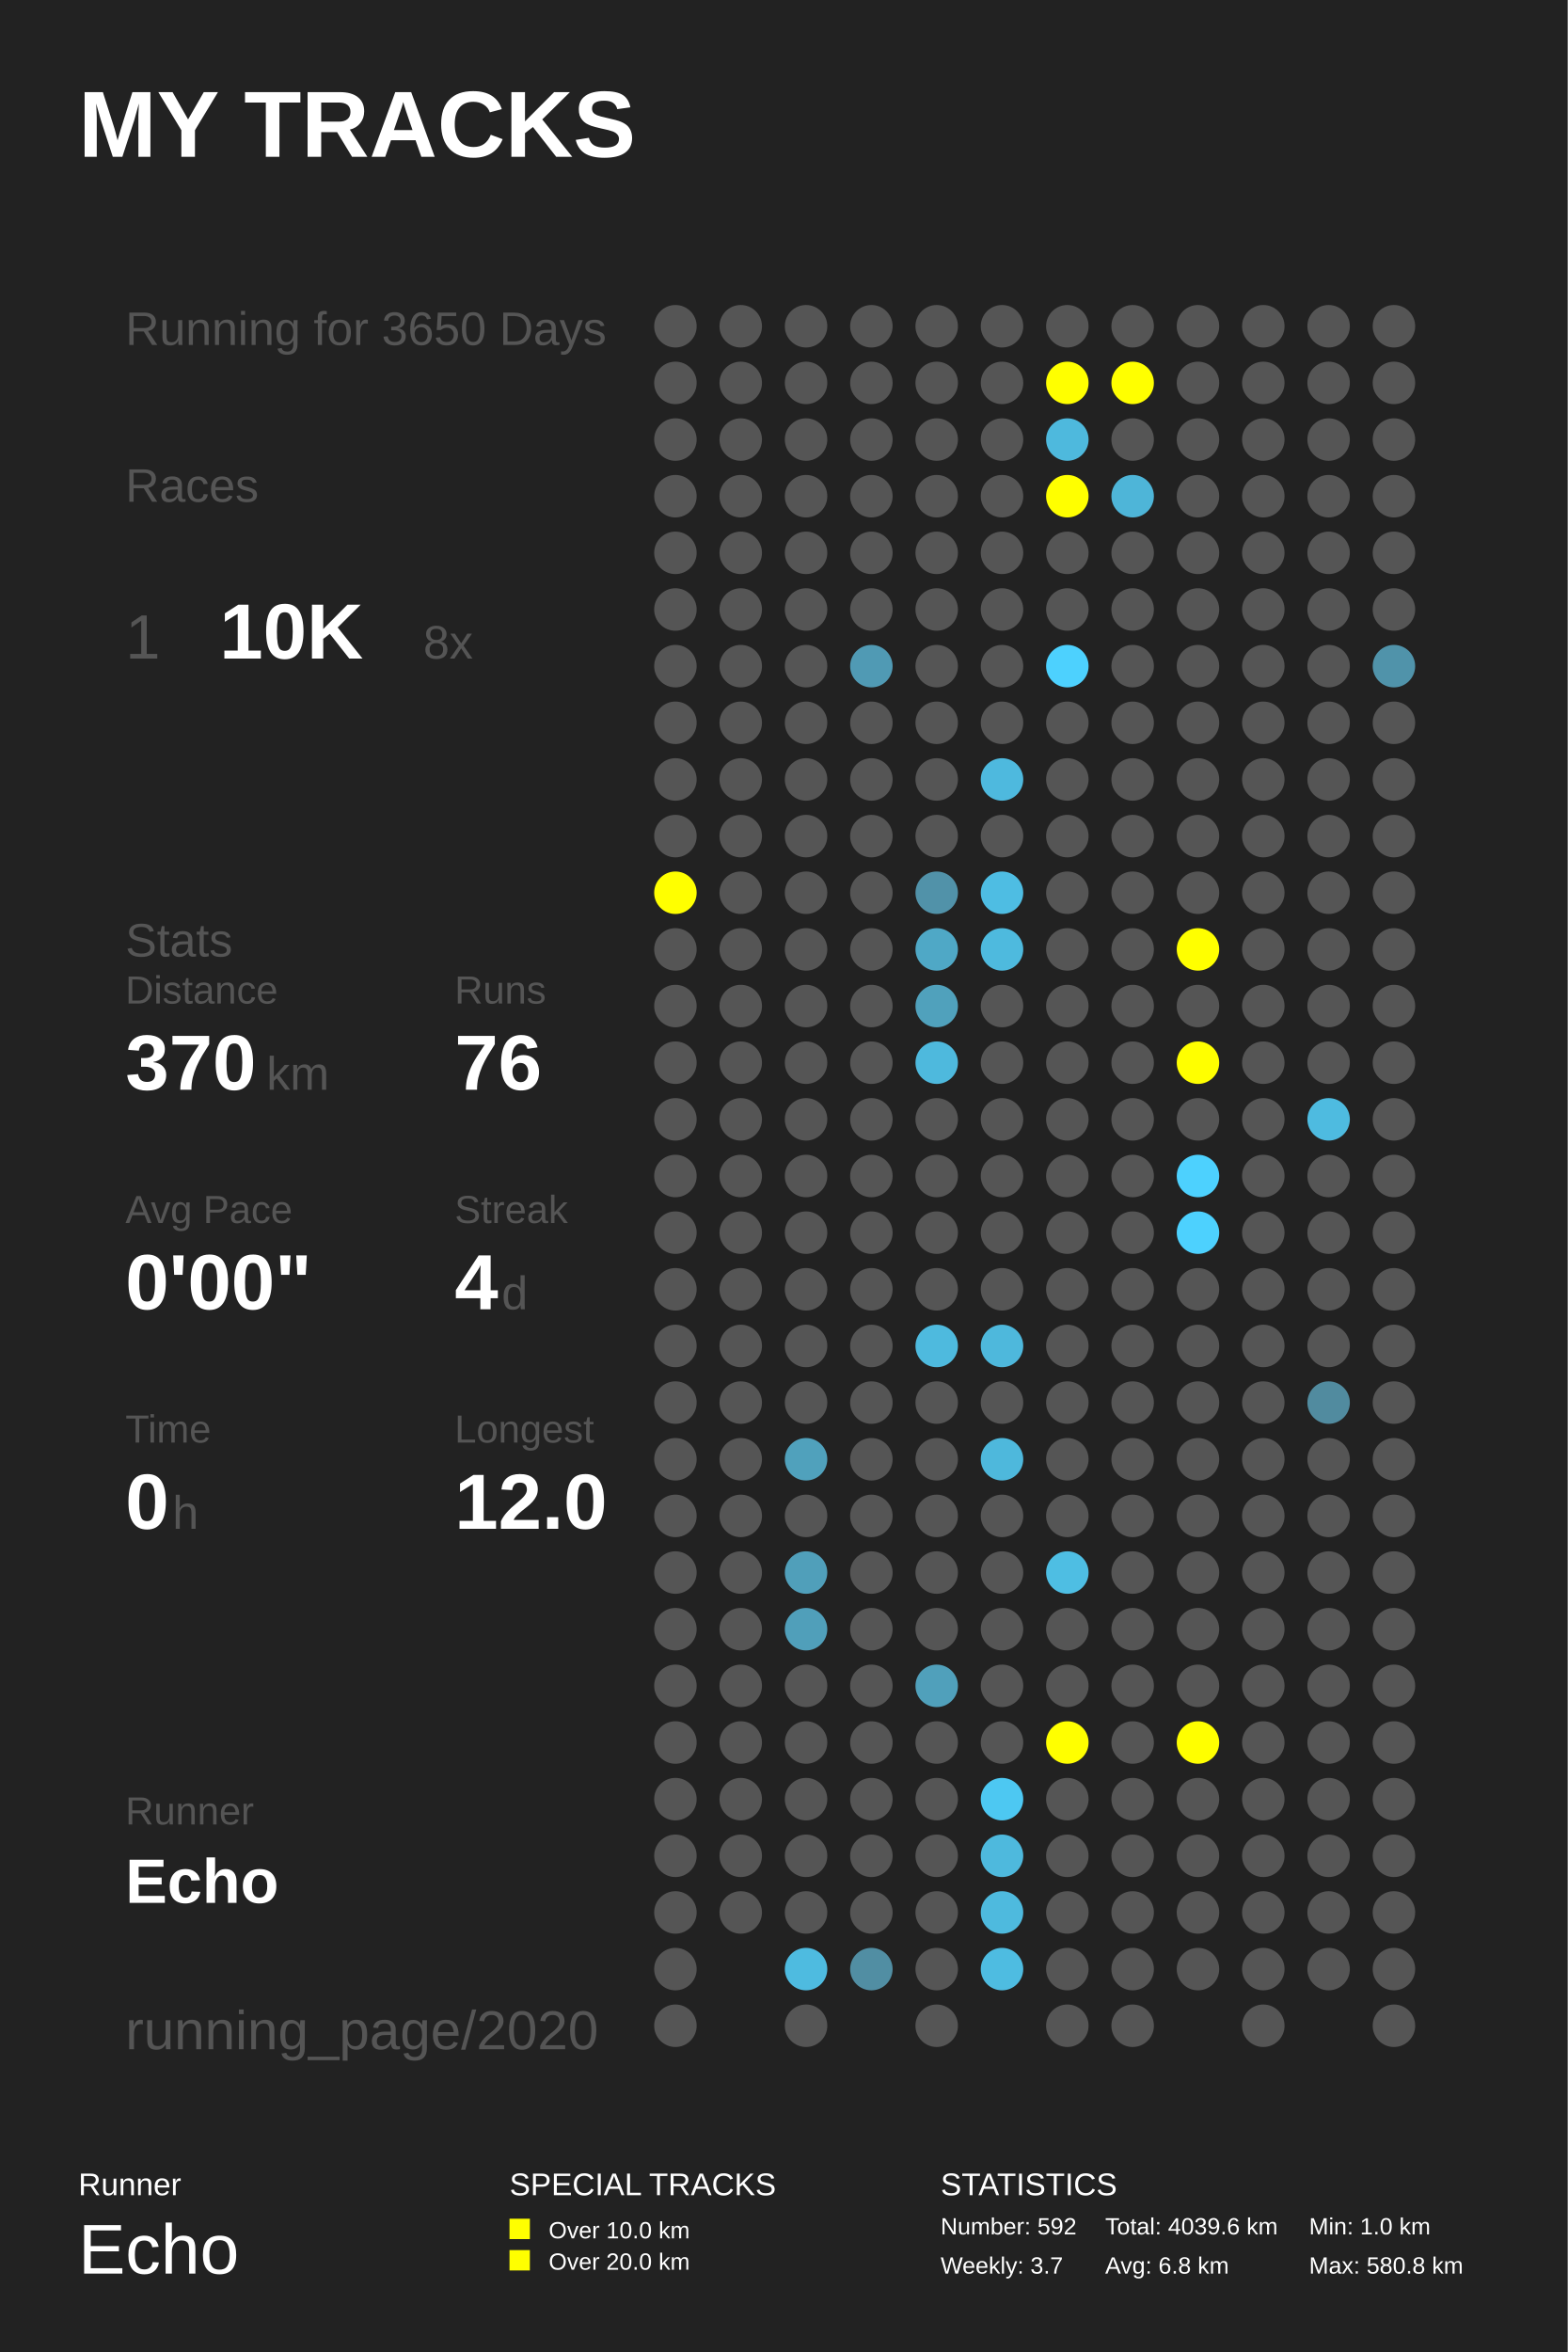
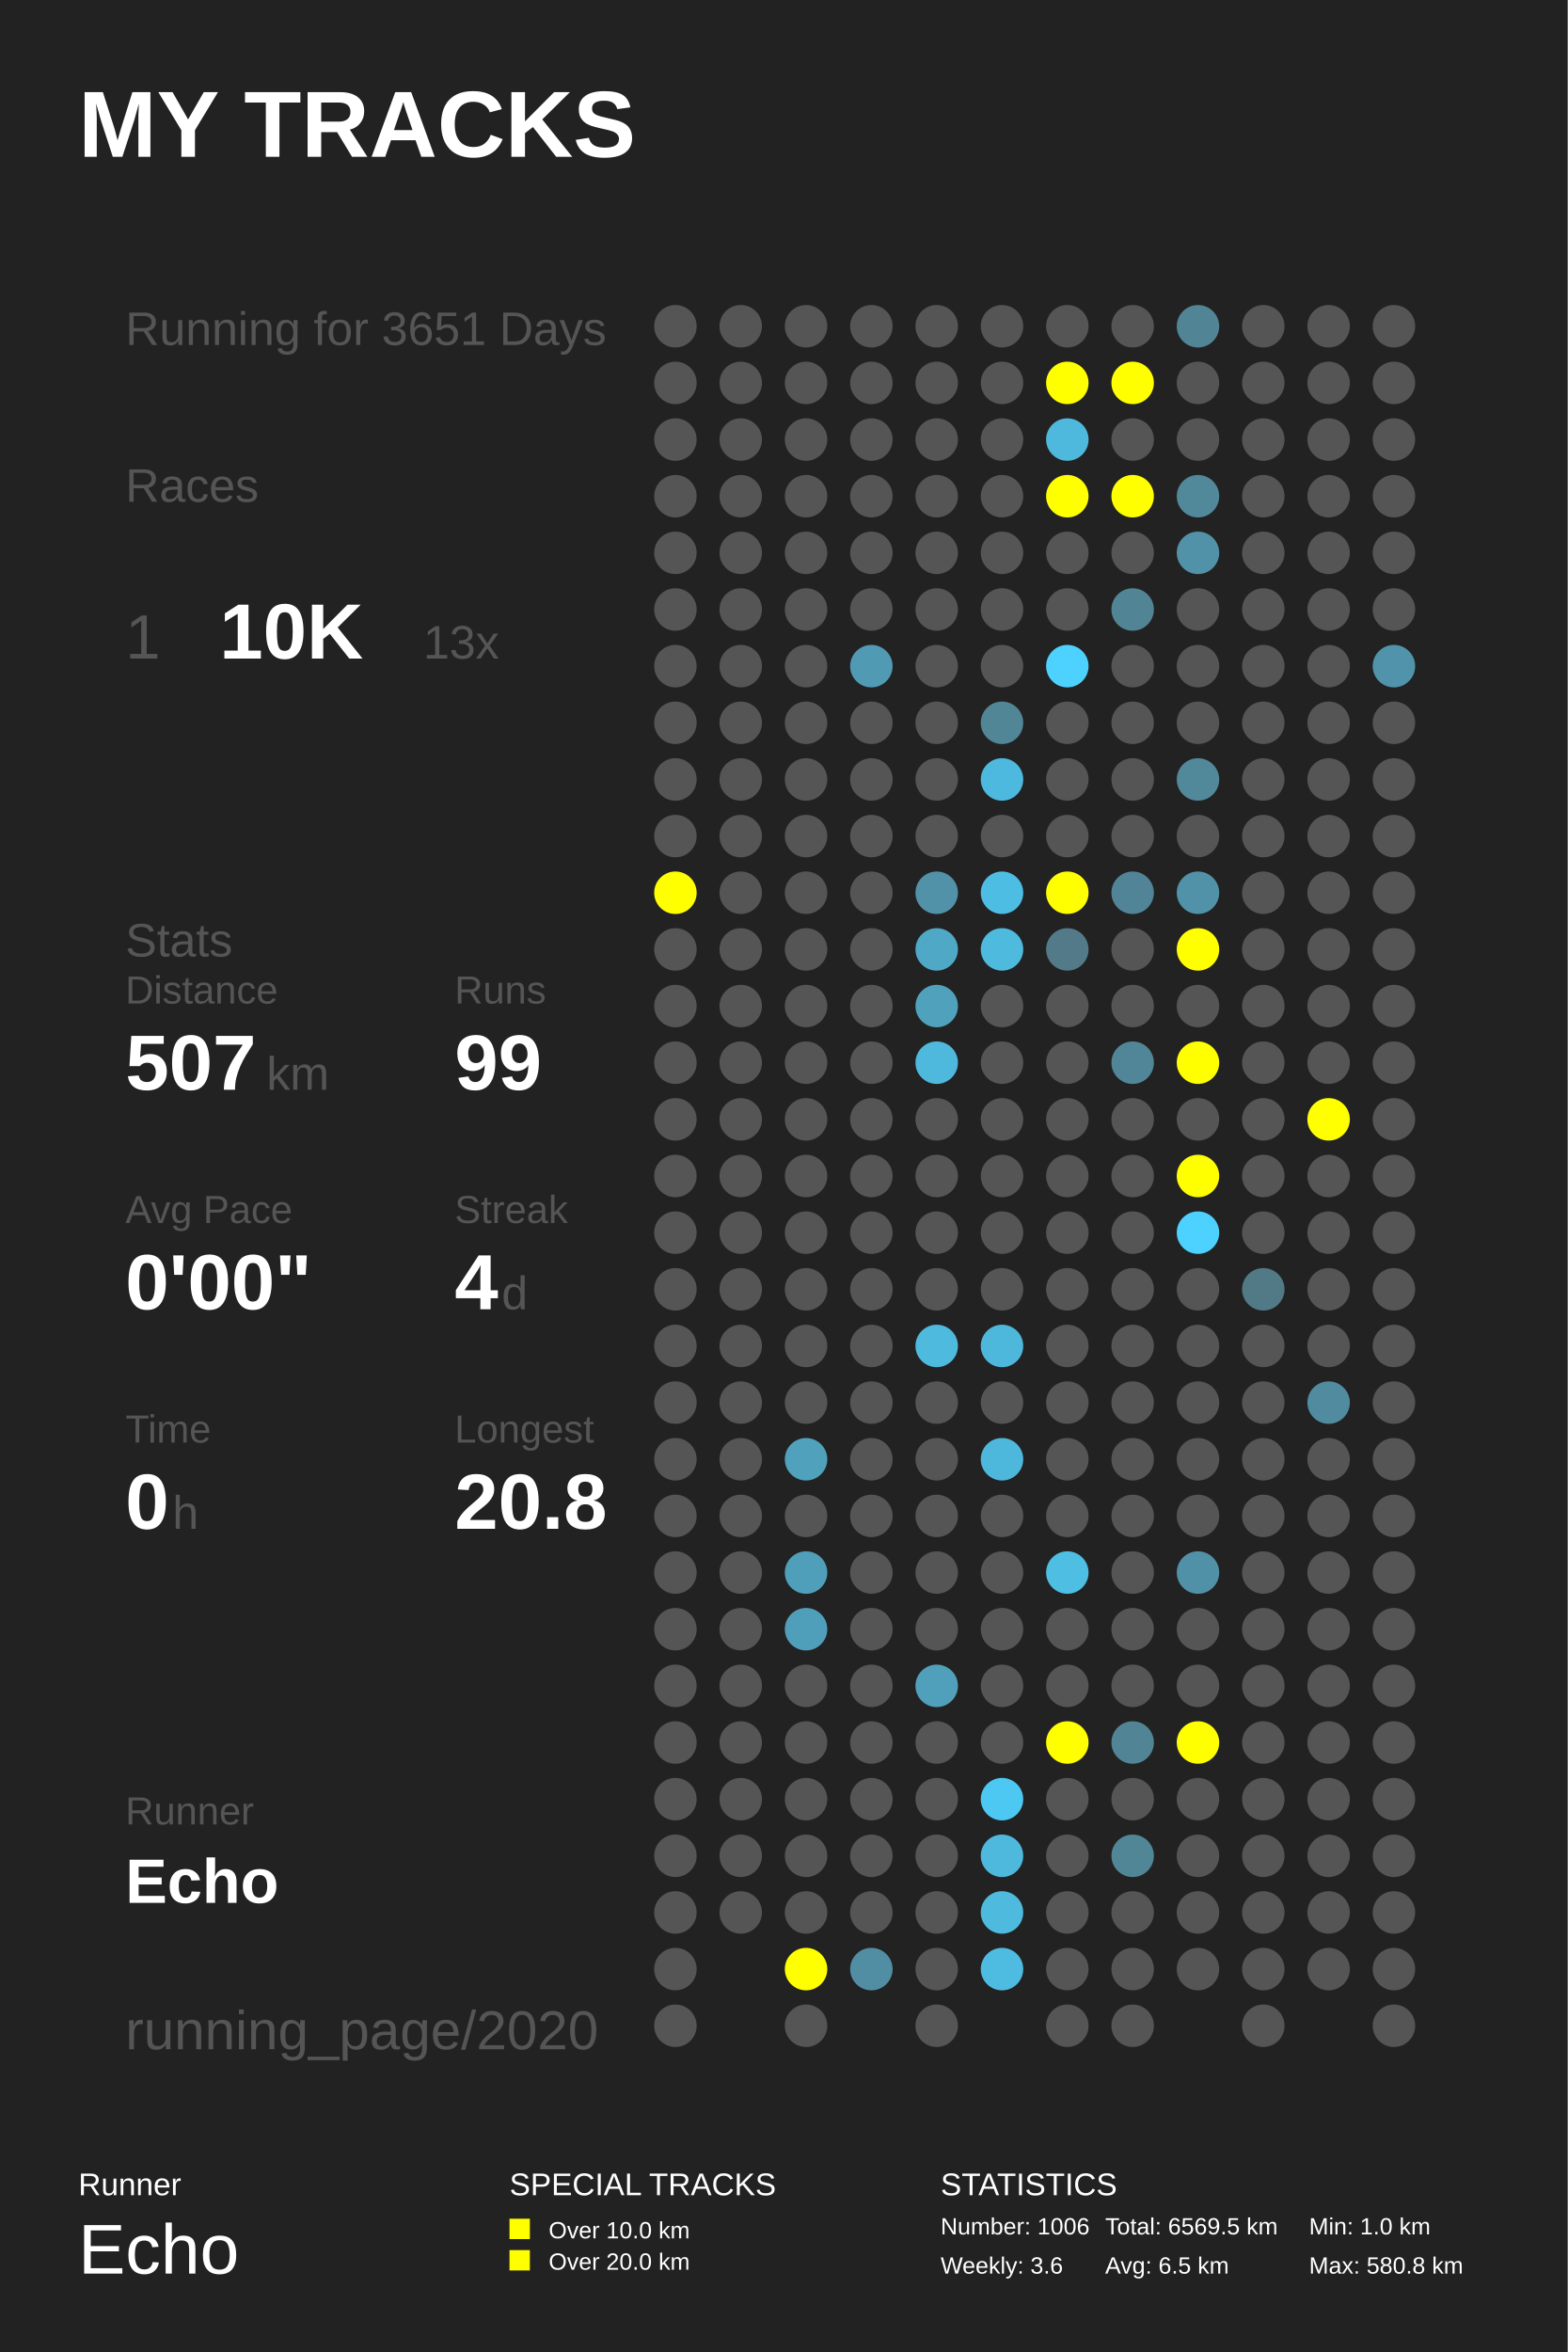
<svg xmlns="http://www.w3.org/2000/svg" baseProfile="full" height="300mm" version="1.1" viewBox="0,0,200,300" width="200mm">
  <defs />
  <rect fill="#222222" height="300" width="200" x="0" y="0" />
  <text fill="#FFFFFF" style="font-size:12px; font-family:Arial; font-weight:bold;" x="10" y="20">MY TRACKS</text>
  <text fill="#FFFFFF" style="font-size:4px; font-family:Arial" x="10" y="280">Runner</text>
  <text fill="#FFFFFF" style="font-size:9px; font-family:Arial" x="10" y="290">Echo</text>
  <text fill="#FFFFFF" style="font-size:4px; font-family:Arial" x="65" y="280">SPECIAL TRACKS</text>
  <rect fill="#FFFF00" height="2.6" width="2.6" x="65" y="283" />
  <text fill="#FFFFFF" style="font-size:3px; font-family:Arial" x="70" y="285.5">Over 10.0 km</text>
  <rect fill="#FFFF00" height="2.6" width="2.6" x="65" y="287" />
  <text fill="#FFFFFF" style="font-size:3px; font-family:Arial" x="70" y="289.5">Over 20.0 km</text>
  <text fill="#FFFFFF" style="font-size:4px; font-family:Arial" x="120" y="280">STATISTICS</text>
-   <text fill="#FFFFFF" style="font-size:3px; font-family:Arial" x="120" y="285">Number: 592</text>
-   <text fill="#FFFFFF" style="font-size:3px; font-family:Arial" x="120" y="290">Weekly: 3.7</text>
-   <text fill="#FFFFFF" style="font-size:3px; font-family:Arial" x="141" y="285">Total: 4039.6 km</text>
-   <text fill="#FFFFFF" style="font-size:3px; font-family:Arial" x="141" y="290">Avg: 6.8 km</text>
+   <text fill="#FFFFFF" style="font-size:3px; font-family:Arial" x="120" y="285">Number: 1006</text>
+   <text fill="#FFFFFF" style="font-size:3px; font-family:Arial" x="120" y="290">Weekly: 3.6</text>
+   <text fill="#FFFFFF" style="font-size:3px; font-family:Arial" x="141" y="285">Total: 6569.5 km</text>
+   <text fill="#FFFFFF" style="font-size:3px; font-family:Arial" x="141" y="290">Avg: 6.5 km</text>
  <text fill="#FFFFFF" style="font-size:3px; font-family:Arial" x="167" y="285">Min: 1.0 km</text>
  <text fill="#FFFFFF" style="font-size:3px; font-family:Arial" x="167" y="290">Max: 580.8 km</text>
-   <text fill="#555555" style="font-size:6px; font-family:Arial;" x="16" y="44">Running for 3650 Days</text>
+   <text fill="#555555" style="font-size:6px; font-family:Arial;" x="16" y="44">Running for 3651 Days</text>
  <text fill="#555555" style="font-size:6px; font-family:Arial;" x="16" y="64">Races</text>
  <text fill="#555555" style="font-size:8px; font-family:Arial;" x="16" y="84">1</text>
  <text fill="#FFFFFF" style="font-size:10px; font-family:Arial; font-weight:bold;" x="28" y="84">10K</text>
-   <text fill="#555555" style="font-size:6px; font-family:Arial;" x="54" y="84">8x</text>
+   <text fill="#555555" style="font-size:6px; font-family:Arial;" x="54" y="84">13x</text>
  <text fill="#555555" style="font-size:6px; font-family:Arial;" x="16" y="122">Stats</text>
  <text fill="#555555" style="font-size:5px; font-family:Arial;" x="16" y="128">Distance</text>
-   <text fill="#FFFFFF" style="font-size:10px; font-family:Arial; font-weight:bold;" x="16" y="139">370</text>
+   <text fill="#FFFFFF" style="font-size:10px; font-family:Arial; font-weight:bold;" x="16" y="139">507</text>
  <text fill="#555555" style="font-size:6px; font-family:Arial;" x="34" y="139">km</text>
  <text fill="#555555" style="font-size:5px; font-family:Arial;" x="58" y="128">Runs</text>
-   <text fill="#FFFFFF" style="font-size:10px; font-family:Arial; font-weight:bold;" x="58" y="139">76</text>
+   <text fill="#FFFFFF" style="font-size:10px; font-family:Arial; font-weight:bold;" x="58" y="139">99</text>
  <text fill="#555555" style="font-size:5px; font-family:Arial;" x="16" y="156">Avg Pace</text>
  <text fill="#FFFFFF" style="font-size:10px; font-family:Arial; font-weight:bold;" x="16" y="167">0'00"</text>
  <text fill="#555555" style="font-size:5px; font-family:Arial;" x="58" y="156">Streak</text>
  <text fill="#FFFFFF" style="font-size:10px; font-family:Arial; font-weight:bold;" x="58" y="167">4</text>
  <text fill="#555555" style="font-size:6px; font-family:Arial;" x="64" y="167">d</text>
  <text fill="#555555" style="font-size:5px; font-family:Arial;" x="16" y="184">Time</text>
  <text fill="#FFFFFF" style="font-size:10px; font-family:Arial; font-weight:bold;" x="16" y="195">0</text>
  <text fill="#555555" style="font-size:6px; font-family:Arial;" x="22" y="195">h</text>
  <text fill="#555555" style="font-size:5px; font-family:Arial;" x="58" y="184">Longest</text>
-   <text fill="#FFFFFF" style="font-size:10px; font-family:Arial; font-weight:bold;" x="58" y="195">12.0</text>
+   <text fill="#FFFFFF" style="font-size:10px; font-family:Arial; font-weight:bold;" x="58" y="195">20.8</text>
  <text fill="#555555" style="font-size:5px; font-family:Arial;" x="16" y="232.71">Runner</text>
  <text fill="#FFFFFF" style="font-size:8px; font-family:Arial; font-weight:bold;" x="16" y="242.71">Echo</text>
  <text fill="#555555" style="font-size:7px; font-family:Arial;" x="16" y="261.387">running_page/2020</text>
  <circle cx="86.167" cy="41.613" fill="#555555" r="2.71" />
  <circle cx="86.167" cy="48.839" fill="#555555" r="2.71" />
  <circle cx="86.167" cy="56.065" fill="#555555" r="2.71" />
  <circle cx="86.167" cy="63.29" fill="#555555" r="2.71" />
  <circle cx="86.167" cy="70.516" fill="#555555" r="2.71" />
  <circle cx="86.167" cy="77.742" fill="#555555" r="2.71" />
  <circle cx="86.167" cy="84.968" fill="#555555" r="2.71" />
  <circle cx="86.167" cy="92.194" fill="#555555" r="2.71" />
  <circle cx="86.167" cy="99.419" fill="#555555" r="2.71" />
  <circle cx="86.167" cy="106.645" fill="#555555" r="2.71" />
  <circle cx="86.167" cy="113.871" fill="#FFFF00" r="2.71" />
  <circle cx="86.167" cy="121.097" fill="#555555" r="2.71" />
  <circle cx="86.167" cy="128.323" fill="#555555" r="2.71" />
  <circle cx="86.167" cy="135.548" fill="#555555" r="2.71" />
  <circle cx="86.167" cy="142.774" fill="#555555" r="2.71" />
  <circle cx="86.167" cy="150.0" fill="#555555" r="2.71" />
  <circle cx="86.167" cy="157.226" fill="#555555" r="2.71" />
  <circle cx="86.167" cy="164.452" fill="#555555" r="2.71" />
  <circle cx="86.167" cy="171.677" fill="#555555" r="2.71" />
  <circle cx="86.167" cy="178.903" fill="#555555" r="2.71" />
  <circle cx="86.167" cy="186.129" fill="#555555" r="2.71" />
  <circle cx="86.167" cy="193.355" fill="#555555" r="2.71" />
  <circle cx="86.167" cy="200.581" fill="#555555" r="2.71" />
  <circle cx="86.167" cy="207.806" fill="#555555" r="2.71" />
  <circle cx="86.167" cy="215.032" fill="#555555" r="2.71" />
  <circle cx="86.167" cy="222.258" fill="#555555" r="2.71" />
  <circle cx="86.167" cy="229.484" fill="#555555" r="2.71" />
  <circle cx="86.167" cy="236.71" fill="#555555" r="2.71" />
  <circle cx="86.167" cy="243.935" fill="#555555" r="2.71" />
  <circle cx="86.167" cy="251.161" fill="#555555" r="2.71" />
  <circle cx="86.167" cy="258.387" fill="#555555" r="2.71" />
  <circle cx="94.5" cy="41.613" fill="#555555" r="2.71" />
  <circle cx="94.5" cy="48.839" fill="#555555" r="2.71" />
  <circle cx="94.5" cy="56.065" fill="#555555" r="2.71" />
  <circle cx="94.5" cy="63.29" fill="#555555" r="2.71" />
  <circle cx="94.5" cy="70.516" fill="#555555" r="2.71" />
  <circle cx="94.5" cy="77.742" fill="#555555" r="2.71" />
  <circle cx="94.5" cy="84.968" fill="#555555" r="2.71" />
  <circle cx="94.5" cy="92.194" fill="#555555" r="2.71" />
  <circle cx="94.5" cy="99.419" fill="#555555" r="2.71" />
  <circle cx="94.5" cy="106.645" fill="#555555" r="2.71" />
  <circle cx="94.5" cy="113.871" fill="#555555" r="2.71" />
  <circle cx="94.5" cy="121.097" fill="#555555" r="2.71" />
  <circle cx="94.5" cy="128.323" fill="#555555" r="2.71" />
  <circle cx="94.5" cy="135.548" fill="#555555" r="2.71" />
  <circle cx="94.5" cy="142.774" fill="#555555" r="2.71" />
  <circle cx="94.5" cy="150.0" fill="#555555" r="2.71" />
  <circle cx="94.5" cy="157.226" fill="#555555" r="2.71" />
  <circle cx="94.5" cy="164.452" fill="#555555" r="2.71" />
  <circle cx="94.5" cy="171.677" fill="#555555" r="2.71" />
  <circle cx="94.5" cy="178.903" fill="#555555" r="2.71" />
  <circle cx="94.5" cy="186.129" fill="#555555" r="2.71" />
  <circle cx="94.5" cy="193.355" fill="#555555" r="2.71" />
  <circle cx="94.5" cy="200.581" fill="#555555" r="2.71" />
  <circle cx="94.5" cy="207.806" fill="#555555" r="2.71" />
  <circle cx="94.5" cy="215.032" fill="#555555" r="2.71" />
  <circle cx="94.5" cy="222.258" fill="#555555" r="2.71" />
  <circle cx="94.5" cy="229.484" fill="#555555" r="2.71" />
  <circle cx="94.5" cy="236.71" fill="#555555" r="2.71" />
  <circle cx="94.5" cy="243.935" fill="#555555" r="2.71" />
  <circle cx="102.833" cy="41.613" fill="#555555" r="2.71" />
  <circle cx="102.833" cy="48.839" fill="#555555" r="2.71" />
  <circle cx="102.833" cy="56.065" fill="#555555" r="2.71" />
  <circle cx="102.833" cy="63.29" fill="#555555" r="2.71" />
  <circle cx="102.833" cy="70.516" fill="#555555" r="2.71" />
  <circle cx="102.833" cy="77.742" fill="#555555" r="2.71" />
  <circle cx="102.833" cy="84.968" fill="#555555" r="2.71" />
  <circle cx="102.833" cy="92.194" fill="#555555" r="2.71" />
  <circle cx="102.833" cy="99.419" fill="#555555" r="2.71" />
  <circle cx="102.833" cy="106.645" fill="#555555" r="2.71" />
  <circle cx="102.833" cy="113.871" fill="#555555" r="2.71" />
  <circle cx="102.833" cy="121.097" fill="#555555" r="2.71" />
  <circle cx="102.833" cy="128.323" fill="#555555" r="2.71" />
  <circle cx="102.833" cy="135.548" fill="#555555" r="2.71" />
  <circle cx="102.833" cy="142.774" fill="#555555" r="2.71" />
  <circle cx="102.833" cy="150.0" fill="#555555" r="2.71" />
  <circle cx="102.833" cy="157.226" fill="#555555" r="2.71" />
  <circle cx="102.833" cy="164.452" fill="#555555" r="2.71" />
  <circle cx="102.833" cy="171.677" fill="#555555" r="2.71" />
  <circle cx="102.833" cy="178.903" fill="#555555" r="2.71" />
  <circle cx="102.833" cy="186.129" fill="#50a1bc" r="2.71" />
  <circle cx="102.833" cy="193.355" fill="#555555" r="2.71" />
  <circle cx="102.833" cy="200.581" fill="#509fba" r="2.71" />
  <circle cx="102.833" cy="207.806" fill="#509fba" r="2.71" />
  <circle cx="102.833" cy="215.032" fill="#555555" r="2.71" />
  <circle cx="102.833" cy="222.258" fill="#555555" r="2.71" />
  <circle cx="102.833" cy="229.484" fill="#555555" r="2.71" />
  <circle cx="102.833" cy="236.71" fill="#555555" r="2.71" />
  <circle cx="102.833" cy="243.935" fill="#555555" r="2.71" />
-   <circle cx="102.833" cy="251.161" fill="#4ebbe0" r="2.71" />
+   <circle cx="102.833" cy="251.161" fill="#FFFF00" r="2.71" />
  <circle cx="102.833" cy="258.387" fill="#555555" r="2.71" />
  <circle cx="111.167" cy="41.613" fill="#555555" r="2.71" />
  <circle cx="111.167" cy="48.839" fill="#555555" r="2.71" />
  <circle cx="111.167" cy="56.065" fill="#555555" r="2.71" />
  <circle cx="111.167" cy="63.29" fill="#555555" r="2.71" />
  <circle cx="111.167" cy="70.516" fill="#555555" r="2.71" />
  <circle cx="111.167" cy="77.742" fill="#555555" r="2.71" />
  <circle cx="111.167" cy="84.968" fill="#509ab4" r="2.71" />
  <circle cx="111.167" cy="92.194" fill="#555555" r="2.71" />
  <circle cx="111.167" cy="99.419" fill="#555555" r="2.71" />
  <circle cx="111.167" cy="106.645" fill="#555555" r="2.71" />
  <circle cx="111.167" cy="113.871" fill="#555555" r="2.71" />
  <circle cx="111.167" cy="121.097" fill="#555555" r="2.71" />
  <circle cx="111.167" cy="128.323" fill="#555555" r="2.71" />
  <circle cx="111.167" cy="135.548" fill="#555555" r="2.71" />
  <circle cx="111.167" cy="142.774" fill="#555555" r="2.71" />
  <circle cx="111.167" cy="150.0" fill="#555555" r="2.71" />
  <circle cx="111.167" cy="157.226" fill="#555555" r="2.71" />
  <circle cx="111.167" cy="164.452" fill="#555555" r="2.71" />
  <circle cx="111.167" cy="171.677" fill="#555555" r="2.71" />
  <circle cx="111.167" cy="178.903" fill="#555555" r="2.71" />
  <circle cx="111.167" cy="186.129" fill="#555555" r="2.71" />
  <circle cx="111.167" cy="193.355" fill="#555555" r="2.71" />
  <circle cx="111.167" cy="200.581" fill="#555555" r="2.71" />
  <circle cx="111.167" cy="207.806" fill="#555555" r="2.71" />
  <circle cx="111.167" cy="215.032" fill="#555555" r="2.71" />
  <circle cx="111.167" cy="222.258" fill="#555555" r="2.71" />
  <circle cx="111.167" cy="229.484" fill="#555555" r="2.71" />
  <circle cx="111.167" cy="236.71" fill="#555555" r="2.71" />
  <circle cx="111.167" cy="243.935" fill="#555555" r="2.71" />
  <circle cx="111.167" cy="251.161" fill="#518ea3" r="2.71" />
  <circle cx="119.5" cy="41.613" fill="#555555" r="2.71" />
  <circle cx="119.5" cy="48.839" fill="#555555" r="2.71" />
  <circle cx="119.5" cy="56.065" fill="#555555" r="2.71" />
  <circle cx="119.5" cy="63.29" fill="#555555" r="2.71" />
  <circle cx="119.5" cy="70.516" fill="#555555" r="2.71" />
  <circle cx="119.5" cy="77.742" fill="#555555" r="2.71" />
  <circle cx="119.5" cy="84.968" fill="#555555" r="2.71" />
  <circle cx="119.5" cy="92.194" fill="#555555" r="2.71" />
  <circle cx="119.5" cy="99.419" fill="#555555" r="2.71" />
  <circle cx="119.5" cy="106.645" fill="#555555" r="2.71" />
  <circle cx="119.5" cy="113.871" fill="#5192a9" r="2.71" />
  <circle cx="119.5" cy="121.097" fill="#4fa8c6" r="2.71" />
  <circle cx="119.5" cy="128.323" fill="#50a1bc" r="2.71" />
  <circle cx="119.5" cy="135.548" fill="#4eb9dd" r="2.71" />
  <circle cx="119.5" cy="142.774" fill="#555555" r="2.71" />
  <circle cx="119.5" cy="150.0" fill="#555555" r="2.71" />
  <circle cx="119.5" cy="157.226" fill="#555555" r="2.71" />
  <circle cx="119.5" cy="164.452" fill="#555555" r="2.71" />
  <circle cx="119.5" cy="171.677" fill="#4ebade" r="2.71" />
  <circle cx="119.5" cy="178.903" fill="#555555" r="2.71" />
  <circle cx="119.5" cy="186.129" fill="#555555" r="2.71" />
  <circle cx="119.5" cy="193.355" fill="#555555" r="2.71" />
  <circle cx="119.5" cy="200.581" fill="#555555" r="2.71" />
  <circle cx="119.5" cy="207.806" fill="#555555" r="2.71" />
  <circle cx="119.5" cy="215.032" fill="#50a0bb" r="2.71" />
  <circle cx="119.5" cy="222.258" fill="#555555" r="2.71" />
  <circle cx="119.5" cy="229.484" fill="#555555" r="2.71" />
  <circle cx="119.5" cy="236.71" fill="#555555" r="2.71" />
  <circle cx="119.5" cy="243.935" fill="#555555" r="2.71" />
  <circle cx="119.5" cy="251.161" fill="#555555" r="2.71" />
  <circle cx="119.5" cy="258.387" fill="#555555" r="2.71" />
  <circle cx="127.833" cy="41.613" fill="#555555" r="2.71" />
  <circle cx="127.833" cy="48.839" fill="#555555" r="2.71" />
  <circle cx="127.833" cy="56.065" fill="#555555" r="2.71" />
  <circle cx="127.833" cy="63.29" fill="#555555" r="2.71" />
  <circle cx="127.833" cy="70.516" fill="#555555" r="2.71" />
  <circle cx="127.833" cy="77.742" fill="#555555" r="2.71" />
  <circle cx="127.833" cy="84.968" fill="#555555" r="2.71" />
-   <circle cx="127.833" cy="92.194" fill="#555555" r="2.71" />
+   <circle cx="127.833" cy="92.194" fill="#518697" r="2.71" />
  <circle cx="127.833" cy="99.419" fill="#4eb9de" r="2.71" />
  <circle cx="127.833" cy="106.645" fill="#555555" r="2.71" />
  <circle cx="127.833" cy="113.871" fill="#4ebde3" r="2.71" />
  <circle cx="127.833" cy="121.097" fill="#4ebade" r="2.71" />
  <circle cx="127.833" cy="128.323" fill="#555555" r="2.71" />
  <circle cx="127.833" cy="135.548" fill="#555555" r="2.71" />
  <circle cx="127.833" cy="142.774" fill="#555555" r="2.71" />
  <circle cx="127.833" cy="150.0" fill="#555555" r="2.71" />
  <circle cx="127.833" cy="157.226" fill="#555555" r="2.71" />
  <circle cx="127.833" cy="164.452" fill="#555555" r="2.71" />
  <circle cx="127.833" cy="171.677" fill="#4eb8dc" r="2.71" />
  <circle cx="127.833" cy="178.903" fill="#555555" r="2.71" />
  <circle cx="127.833" cy="186.129" fill="#4eb8dc" r="2.71" />
  <circle cx="127.833" cy="193.355" fill="#555555" r="2.71" />
  <circle cx="127.833" cy="200.581" fill="#555555" r="2.71" />
  <circle cx="127.833" cy="207.806" fill="#555555" r="2.71" />
  <circle cx="127.833" cy="215.032" fill="#555555" r="2.71" />
  <circle cx="127.833" cy="222.258" fill="#555555" r="2.71" />
  <circle cx="127.833" cy="229.484" fill="#4dc8f2" r="2.71" />
  <circle cx="127.833" cy="236.71" fill="#4eb9dd" r="2.71" />
  <circle cx="127.833" cy="243.935" fill="#4ebade" r="2.71" />
  <circle cx="127.833" cy="251.161" fill="#4ebce1" r="2.71" />
  <circle cx="136.167" cy="41.613" fill="#555555" r="2.71" />
  <circle cx="136.167" cy="48.839" fill="#FFFF00" r="2.71" />
  <circle cx="136.167" cy="56.065" fill="#4eb9dd" r="2.71" />
  <circle cx="136.167" cy="63.29" fill="#FFFF00" r="2.71" />
  <circle cx="136.167" cy="70.516" fill="#555555" r="2.71" />
  <circle cx="136.167" cy="77.742" fill="#555555" r="2.71" />
  <circle cx="136.167" cy="84.968" fill="#4dd1fe" r="2.71" />
  <circle cx="136.167" cy="92.194" fill="#555555" r="2.71" />
  <circle cx="136.167" cy="99.419" fill="#555555" r="2.71" />
  <circle cx="136.167" cy="106.645" fill="#555555" r="2.71" />
-   <circle cx="136.167" cy="113.871" fill="#555555" r="2.71" />
-   <circle cx="136.167" cy="121.097" fill="#555555" r="2.71" />
+   <circle cx="136.167" cy="113.871" fill="#FFFF00" r="2.71" />
+   <circle cx="136.167" cy="121.097" fill="#527a88" r="2.71" />
  <circle cx="136.167" cy="128.323" fill="#555555" r="2.71" />
  <circle cx="136.167" cy="135.548" fill="#555555" r="2.71" />
  <circle cx="136.167" cy="142.774" fill="#555555" r="2.71" />
  <circle cx="136.167" cy="150.0" fill="#555555" r="2.71" />
  <circle cx="136.167" cy="157.226" fill="#555555" r="2.71" />
  <circle cx="136.167" cy="164.452" fill="#555555" r="2.71" />
  <circle cx="136.167" cy="171.677" fill="#555555" r="2.71" />
  <circle cx="136.167" cy="178.903" fill="#555555" r="2.71" />
  <circle cx="136.167" cy="186.129" fill="#555555" r="2.71" />
  <circle cx="136.167" cy="193.355" fill="#555555" r="2.71" />
  <circle cx="136.167" cy="200.581" fill="#4ebee3" r="2.71" />
  <circle cx="136.167" cy="207.806" fill="#555555" r="2.71" />
  <circle cx="136.167" cy="215.032" fill="#555555" r="2.71" />
  <circle cx="136.167" cy="222.258" fill="#FFFF00" r="2.71" />
  <circle cx="136.167" cy="229.484" fill="#555555" r="2.71" />
  <circle cx="136.167" cy="236.71" fill="#555555" r="2.71" />
  <circle cx="136.167" cy="243.935" fill="#555555" r="2.71" />
  <circle cx="136.167" cy="251.161" fill="#555555" r="2.71" />
  <circle cx="136.167" cy="258.387" fill="#555555" r="2.71" />
  <circle cx="144.5" cy="41.613" fill="#555555" r="2.71" />
  <circle cx="144.5" cy="48.839" fill="#FFFF00" r="2.71" />
  <circle cx="144.5" cy="56.065" fill="#555555" r="2.71" />
-   <circle cx="144.5" cy="63.29" fill="#4eb5d8" r="2.71" />
+   <circle cx="144.5" cy="63.29" fill="#FFFF00" r="2.71" />
  <circle cx="144.5" cy="70.516" fill="#555555" r="2.71" />
-   <circle cx="144.5" cy="77.742" fill="#555555" r="2.71" />
+   <circle cx="144.5" cy="77.742" fill="#518596" r="2.71" />
  <circle cx="144.5" cy="84.968" fill="#555555" r="2.71" />
  <circle cx="144.5" cy="92.194" fill="#555555" r="2.71" />
  <circle cx="144.5" cy="99.419" fill="#555555" r="2.71" />
  <circle cx="144.5" cy="106.645" fill="#555555" r="2.71" />
-   <circle cx="144.5" cy="113.871" fill="#555555" r="2.71" />
+   <circle cx="144.5" cy="113.871" fill="#518496" r="2.71" />
  <circle cx="144.5" cy="121.097" fill="#555555" r="2.71" />
  <circle cx="144.5" cy="128.323" fill="#555555" r="2.71" />
-   <circle cx="144.5" cy="135.548" fill="#555555" r="2.71" />
+   <circle cx="144.5" cy="135.548" fill="#518698" r="2.71" />
  <circle cx="144.5" cy="142.774" fill="#555555" r="2.71" />
  <circle cx="144.5" cy="150.0" fill="#555555" r="2.71" />
  <circle cx="144.5" cy="157.226" fill="#555555" r="2.71" />
  <circle cx="144.5" cy="164.452" fill="#555555" r="2.71" />
  <circle cx="144.5" cy="171.677" fill="#555555" r="2.71" />
  <circle cx="144.5" cy="178.903" fill="#555555" r="2.71" />
  <circle cx="144.5" cy="186.129" fill="#555555" r="2.71" />
  <circle cx="144.5" cy="193.355" fill="#555555" r="2.71" />
  <circle cx="144.5" cy="200.581" fill="#555555" r="2.71" />
  <circle cx="144.5" cy="207.806" fill="#555555" r="2.71" />
  <circle cx="144.5" cy="215.032" fill="#555555" r="2.71" />
-   <circle cx="144.5" cy="222.258" fill="#555555" r="2.71" />
+   <circle cx="144.5" cy="222.258" fill="#518596" r="2.71" />
  <circle cx="144.5" cy="229.484" fill="#555555" r="2.71" />
-   <circle cx="144.5" cy="236.71" fill="#555555" r="2.71" />
+   <circle cx="144.5" cy="236.71" fill="#518697" r="2.71" />
  <circle cx="144.5" cy="243.935" fill="#555555" r="2.71" />
  <circle cx="144.5" cy="251.161" fill="#555555" r="2.71" />
  <circle cx="144.5" cy="258.387" fill="#555555" r="2.71" />
-   <circle cx="152.833" cy="41.613" fill="#555555" r="2.71" />
+   <circle cx="152.833" cy="41.613" fill="#518495" r="2.71" />
  <circle cx="152.833" cy="48.839" fill="#555555" r="2.71" />
  <circle cx="152.833" cy="56.065" fill="#555555" r="2.71" />
-   <circle cx="152.833" cy="63.29" fill="#555555" r="2.71" />
-   <circle cx="152.833" cy="70.516" fill="#555555" r="2.71" />
+   <circle cx="152.833" cy="63.29" fill="#51889a" r="2.71" />
+   <circle cx="152.833" cy="70.516" fill="#5192a8" r="2.71" />
  <circle cx="152.833" cy="77.742" fill="#555555" r="2.71" />
  <circle cx="152.833" cy="84.968" fill="#555555" r="2.71" />
  <circle cx="152.833" cy="92.194" fill="#555555" r="2.71" />
-   <circle cx="152.833" cy="99.419" fill="#555555" r="2.71" />
+   <circle cx="152.833" cy="99.419" fill="#51889a" r="2.71" />
  <circle cx="152.833" cy="106.645" fill="#555555" r="2.71" />
-   <circle cx="152.833" cy="113.871" fill="#555555" r="2.71" />
+   <circle cx="152.833" cy="113.871" fill="#5192a8" r="2.71" />
  <circle cx="152.833" cy="121.097" fill="#FFFF00" r="2.71" />
  <circle cx="152.833" cy="128.323" fill="#555555" r="2.71" />
  <circle cx="152.833" cy="135.548" fill="#FFFF00" r="2.71" />
  <circle cx="152.833" cy="142.774" fill="#555555" r="2.71" />
-   <circle cx="152.833" cy="150.0" fill="#4dd1fe" r="2.71" />
+   <circle cx="152.833" cy="150.0" fill="#FFFF00" r="2.71" />
  <circle cx="152.833" cy="157.226" fill="#4dd1fe" r="2.71" />
  <circle cx="152.833" cy="164.452" fill="#555555" r="2.71" />
  <circle cx="152.833" cy="171.677" fill="#555555" r="2.71" />
  <circle cx="152.833" cy="178.903" fill="#555555" r="2.71" />
  <circle cx="152.833" cy="186.129" fill="#555555" r="2.71" />
  <circle cx="152.833" cy="193.355" fill="#555555" r="2.71" />
-   <circle cx="152.833" cy="200.581" fill="#555555" r="2.71" />
+   <circle cx="152.833" cy="200.581" fill="#5191a7" r="2.71" />
  <circle cx="152.833" cy="207.806" fill="#555555" r="2.71" />
  <circle cx="152.833" cy="215.032" fill="#555555" r="2.71" />
  <circle cx="152.833" cy="222.258" fill="#FFFF00" r="2.71" />
  <circle cx="152.833" cy="229.484" fill="#555555" r="2.71" />
  <circle cx="152.833" cy="236.71" fill="#555555" r="2.71" />
  <circle cx="152.833" cy="243.935" fill="#555555" r="2.71" />
  <circle cx="152.833" cy="251.161" fill="#555555" r="2.71" />
  <circle cx="161.167" cy="41.613" fill="#555555" r="2.71" />
  <circle cx="161.167" cy="48.839" fill="#555555" r="2.71" />
  <circle cx="161.167" cy="56.065" fill="#555555" r="2.71" />
  <circle cx="161.167" cy="63.29" fill="#555555" r="2.71" />
  <circle cx="161.167" cy="70.516" fill="#555555" r="2.71" />
  <circle cx="161.167" cy="77.742" fill="#555555" r="2.71" />
  <circle cx="161.167" cy="84.968" fill="#555555" r="2.71" />
  <circle cx="161.167" cy="92.194" fill="#555555" r="2.71" />
  <circle cx="161.167" cy="99.419" fill="#555555" r="2.71" />
  <circle cx="161.167" cy="106.645" fill="#555555" r="2.71" />
  <circle cx="161.167" cy="113.871" fill="#555555" r="2.71" />
  <circle cx="161.167" cy="121.097" fill="#555555" r="2.71" />
  <circle cx="161.167" cy="128.323" fill="#555555" r="2.71" />
  <circle cx="161.167" cy="135.548" fill="#555555" r="2.71" />
  <circle cx="161.167" cy="142.774" fill="#555555" r="2.71" />
  <circle cx="161.167" cy="150.0" fill="#555555" r="2.71" />
  <circle cx="161.167" cy="157.226" fill="#555555" r="2.71" />
-   <circle cx="161.167" cy="164.452" fill="#555555" r="2.71" />
+   <circle cx="161.167" cy="164.452" fill="#527986" r="2.71" />
  <circle cx="161.167" cy="171.677" fill="#555555" r="2.71" />
  <circle cx="161.167" cy="178.903" fill="#555555" r="2.71" />
  <circle cx="161.167" cy="186.129" fill="#555555" r="2.71" />
  <circle cx="161.167" cy="193.355" fill="#555555" r="2.71" />
  <circle cx="161.167" cy="200.581" fill="#555555" r="2.71" />
  <circle cx="161.167" cy="207.806" fill="#555555" r="2.71" />
  <circle cx="161.167" cy="215.032" fill="#555555" r="2.71" />
  <circle cx="161.167" cy="222.258" fill="#555555" r="2.71" />
  <circle cx="161.167" cy="229.484" fill="#555555" r="2.71" />
  <circle cx="161.167" cy="236.71" fill="#555555" r="2.71" />
  <circle cx="161.167" cy="243.935" fill="#555555" r="2.71" />
  <circle cx="161.167" cy="251.161" fill="#555555" r="2.71" />
  <circle cx="161.167" cy="258.387" fill="#555555" r="2.71" />
  <circle cx="169.5" cy="41.613" fill="#555555" r="2.71" />
  <circle cx="169.5" cy="48.839" fill="#555555" r="2.71" />
  <circle cx="169.5" cy="56.065" fill="#555555" r="2.71" />
  <circle cx="169.5" cy="63.29" fill="#555555" r="2.71" />
  <circle cx="169.5" cy="70.516" fill="#555555" r="2.71" />
  <circle cx="169.5" cy="77.742" fill="#555555" r="2.71" />
  <circle cx="169.5" cy="84.968" fill="#555555" r="2.71" />
  <circle cx="169.5" cy="92.194" fill="#555555" r="2.71" />
  <circle cx="169.5" cy="99.419" fill="#555555" r="2.71" />
  <circle cx="169.5" cy="106.645" fill="#555555" r="2.71" />
  <circle cx="169.5" cy="113.871" fill="#555555" r="2.71" />
  <circle cx="169.5" cy="121.097" fill="#555555" r="2.71" />
  <circle cx="169.5" cy="128.323" fill="#555555" r="2.71" />
  <circle cx="169.5" cy="135.548" fill="#555555" r="2.71" />
-   <circle cx="169.5" cy="142.774" fill="#4ebbe0" r="2.71" />
+   <circle cx="169.5" cy="142.774" fill="#FFFF00" r="2.71" />
  <circle cx="169.5" cy="150.0" fill="#555555" r="2.71" />
  <circle cx="169.5" cy="157.226" fill="#555555" r="2.71" />
  <circle cx="169.5" cy="164.452" fill="#555555" r="2.71" />
  <circle cx="169.5" cy="171.677" fill="#555555" r="2.71" />
  <circle cx="169.5" cy="178.903" fill="#518b9f" r="2.71" />
  <circle cx="169.5" cy="186.129" fill="#555555" r="2.71" />
  <circle cx="169.5" cy="193.355" fill="#555555" r="2.71" />
  <circle cx="169.5" cy="200.581" fill="#555555" r="2.71" />
  <circle cx="169.5" cy="207.806" fill="#555555" r="2.71" />
  <circle cx="169.5" cy="215.032" fill="#555555" r="2.71" />
  <circle cx="169.5" cy="222.258" fill="#555555" r="2.71" />
  <circle cx="169.5" cy="229.484" fill="#555555" r="2.71" />
  <circle cx="169.5" cy="236.71" fill="#555555" r="2.71" />
  <circle cx="169.5" cy="243.935" fill="#555555" r="2.71" />
  <circle cx="169.5" cy="251.161" fill="#555555" r="2.71" />
  <circle cx="177.833" cy="41.613" fill="#555555" r="2.71" />
  <circle cx="177.833" cy="48.839" fill="#555555" r="2.71" />
  <circle cx="177.833" cy="56.065" fill="#555555" r="2.71" />
  <circle cx="177.833" cy="63.29" fill="#555555" r="2.71" />
  <circle cx="177.833" cy="70.516" fill="#555555" r="2.71" />
  <circle cx="177.833" cy="77.742" fill="#555555" r="2.71" />
  <circle cx="177.833" cy="84.968" fill="#5093aa" r="2.71" />
  <circle cx="177.833" cy="92.194" fill="#555555" r="2.71" />
  <circle cx="177.833" cy="99.419" fill="#555555" r="2.71" />
  <circle cx="177.833" cy="106.645" fill="#555555" r="2.71" />
  <circle cx="177.833" cy="113.871" fill="#555555" r="2.71" />
  <circle cx="177.833" cy="121.097" fill="#555555" r="2.71" />
  <circle cx="177.833" cy="128.323" fill="#555555" r="2.71" />
  <circle cx="177.833" cy="135.548" fill="#555555" r="2.71" />
  <circle cx="177.833" cy="142.774" fill="#555555" r="2.71" />
  <circle cx="177.833" cy="150.0" fill="#555555" r="2.71" />
  <circle cx="177.833" cy="157.226" fill="#555555" r="2.71" />
  <circle cx="177.833" cy="164.452" fill="#555555" r="2.71" />
  <circle cx="177.833" cy="171.677" fill="#555555" r="2.71" />
  <circle cx="177.833" cy="178.903" fill="#555555" r="2.71" />
  <circle cx="177.833" cy="186.129" fill="#555555" r="2.71" />
  <circle cx="177.833" cy="193.355" fill="#555555" r="2.71" />
  <circle cx="177.833" cy="200.581" fill="#555555" r="2.71" />
  <circle cx="177.833" cy="207.806" fill="#555555" r="2.71" />
  <circle cx="177.833" cy="215.032" fill="#555555" r="2.71" />
  <circle cx="177.833" cy="222.258" fill="#555555" r="2.71" />
  <circle cx="177.833" cy="229.484" fill="#555555" r="2.71" />
  <circle cx="177.833" cy="236.71" fill="#555555" r="2.71" />
  <circle cx="177.833" cy="243.935" fill="#555555" r="2.71" />
  <circle cx="177.833" cy="251.161" fill="#555555" r="2.71" />
  <circle cx="177.833" cy="258.387" fill="#555555" r="2.71" />
</svg>
